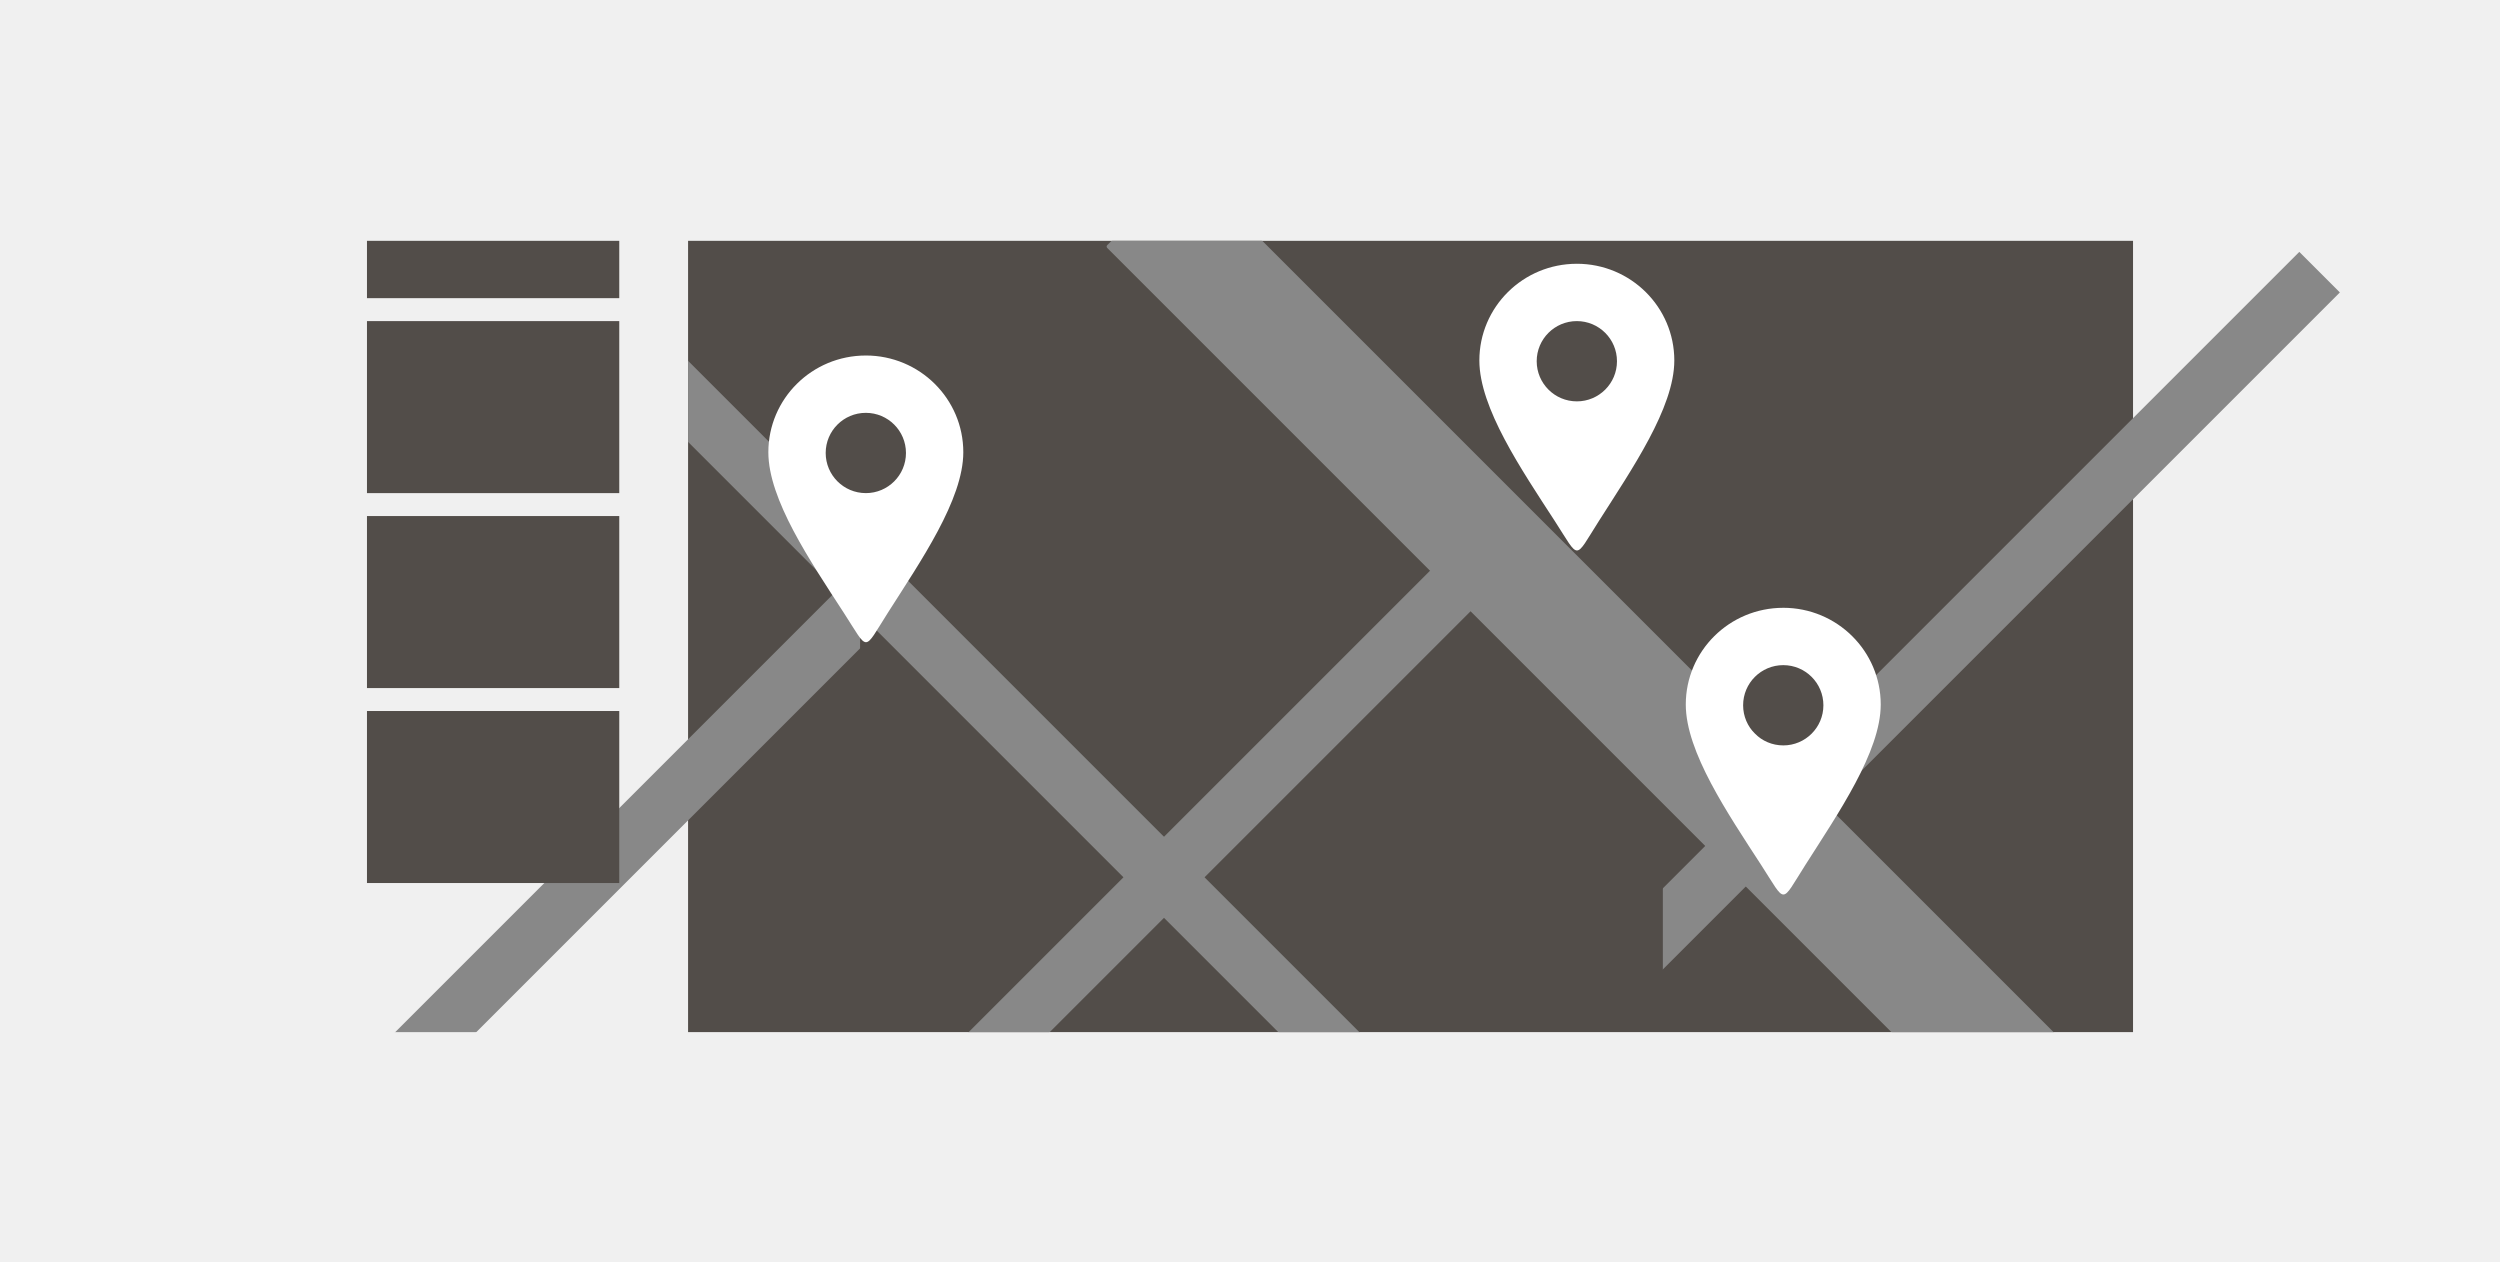
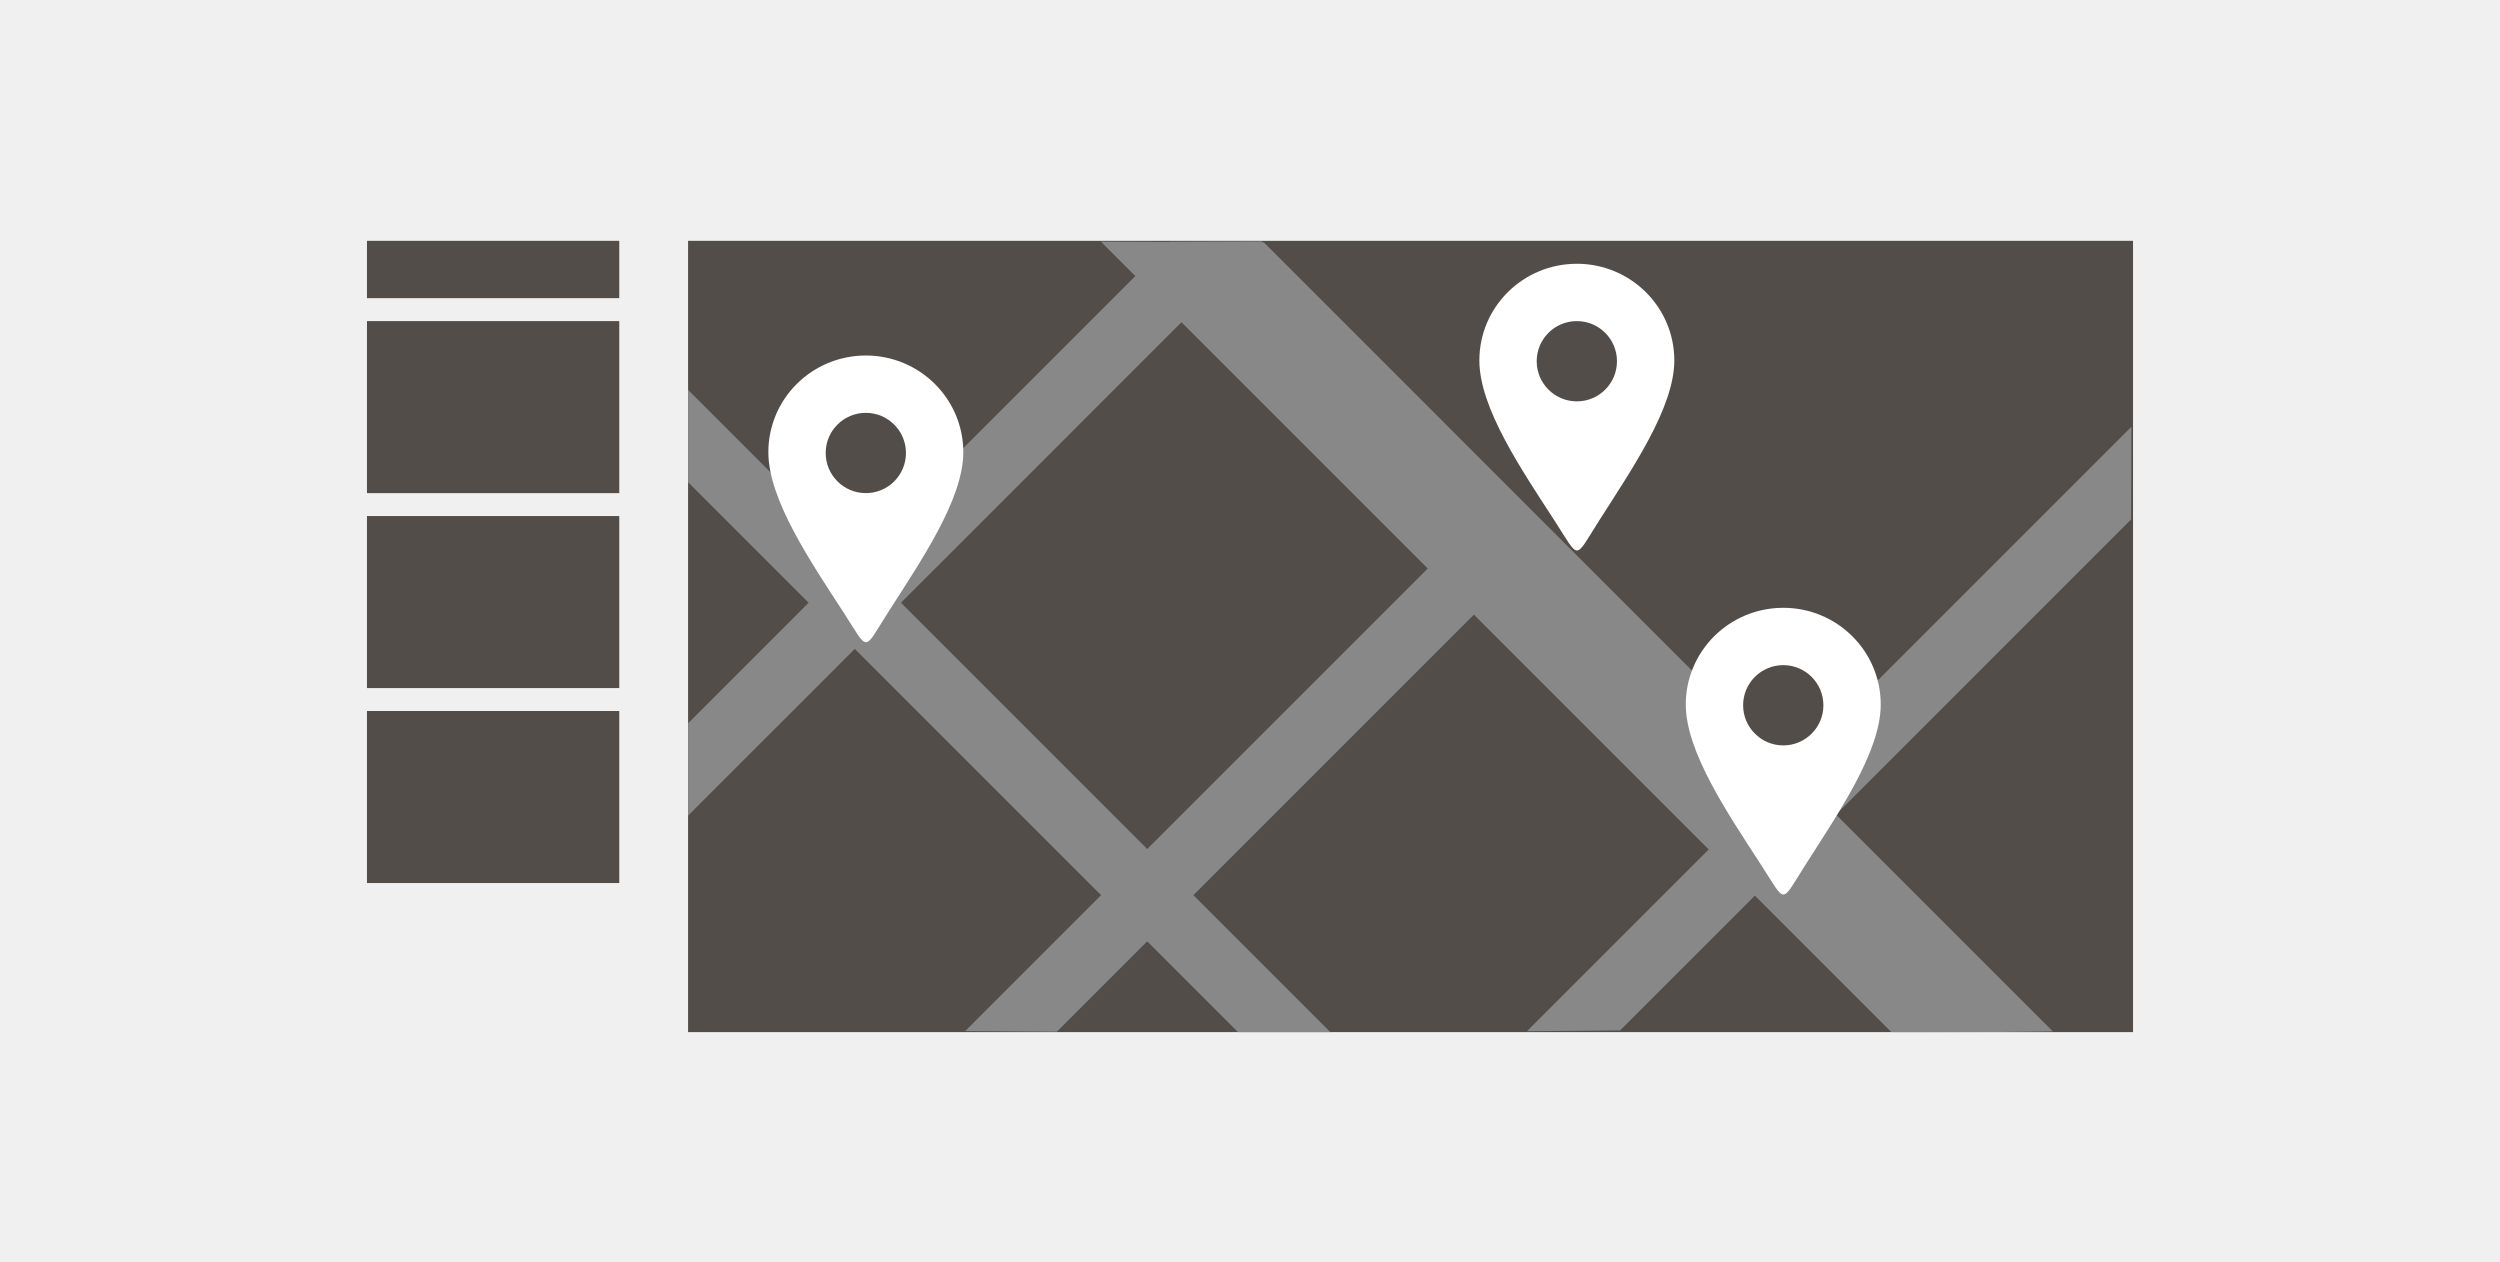
<svg xmlns="http://www.w3.org/2000/svg" xmlns:xlink="http://www.w3.org/1999/xlink" width="218" height="110" viewBox="0 0 218 110">
  <defs>
    <rect id="store-finder-a" width="126" height="69" />
  </defs>
  <g fill="none" fill-rule="evenodd">
    <g transform="translate(60 21)">
      <mask id="store-finder-b" fill="#fff">
        <use xlink:href="#store-finder-a" />
      </mask>
      <use fill="#524D49" xlink:href="#store-finder-a" />
-       <path stroke="#888" stroke-linecap="square" stroke-width="10" d="M43.5,0.5 L113.5,70.5" mask="url(#store-finder-b)" />
-       <path stroke="#888" stroke-linecap="square" stroke-width="5" d="M-13.5,0.5 L56.5,70.5" mask="url(#store-finder-b)" />
-       <path stroke="#888" stroke-linecap="square" stroke-width="5" d="M0.5,26.5 L70.5,96.5" mask="url(#store-finder-b)" transform="matrix(-1 0 0 1 71 0)" />
-       <path stroke="#888" stroke-linecap="square" stroke-width="5" d="M70.5,4.5 L140.5,74.5" mask="url(#store-finder-b)" transform="matrix(-1 0 0 1 211 0)" />
-       <path stroke="#888" stroke-linecap="square" stroke-width="5" d="M-27.5,4.5 L42.5,74.5" mask="url(#store-finder-b)" transform="matrix(-1 0 0 1 15 0)" />
+       <path fill="#888" fill-rule="nonzero" d="M96.071,46 L125.857,16.214 L125.834,24.29 L100.098,50.027 L119.009,68.938 L105.03,69.101 L93.027,57.098 L92.16,57.965 L81.268,68.856 L73.147,68.924 L89,53.071 L68.527,32.598 L44.066,57.058 L60.079,73.071 L56.071,77.117 L40.039,61.085 L32.16,68.965 L24.161,68.91 L36.013,57.058 L14.539,35.585 L6.16,43.965 L-18.824,68.948 L-26.914,68.985 L10.513,31.558 L-21,0.046 L-16.992,-4 L14.539,27.532 L39,3.071 L36,0.071 L41.978,0.094 L41.994,0.077 L50.079,0.046 L50.001,0.124 L50.196,0.124 L96.071,46 Z M40.039,53.032 L64.5,28.571 L43.027,7.098 L18.566,31.558 L40.039,53.032 Z" mask="url(#store-finder-b)" />
    </g>
    <path fill="#FFF" d="M155.499 53.001C150.805 53.001 147 56.773 147 61.433 147 65.565 150.667 70.944 153.581 75.439 155.789 78.844 155.239 78.864 157.418 75.439 160.276 70.944 164 65.565 164 61.434 164 56.776 160.195 53 155.499 53M155.5 64.999C153.568 64.999 152 63.432 152 61.499 152 59.565 153.568 58 155.5 58 157.433 58 159 59.566 159 61.5 159 63.434 157.433 65 155.5 65M137.499 23.001C132.805 23.001 129 26.773 129 31.433 129 35.565 132.667 40.944 135.581 45.439 137.789 48.844 137.239 48.864 139.418 45.439 142.276 40.944 146 35.565 146 31.434 146 26.776 142.195 23 137.499 23M137.5 34.999C135.568 34.999 134 33.432 134 31.499 134 29.565 135.568 28 137.5 28 139.433 28 141 29.566 141 31.5 141 33.434 139.433 35 137.5 35M75.499 31.001C70.805 31.001 67 34.773 67 39.433 67 43.565 70.667 48.944 73.581 53.439 75.789 56.844 75.239 56.864 77.418 53.439 80.276 48.944 84 43.565 84 39.434 84 34.776 80.195 31 75.499 31M75.5 42.999C73.568 42.999 72 41.432 72 39.499 72 37.565 73.568 36 75.5 36 77.433 36 79 37.566 79 39.5 79 41.434 77.433 43 75.5 43" />
    <rect width="22" height="15" x="32" y="28" fill="#524D49" />
    <rect width="22" height="15" x="32" y="45" fill="#524D49" />
    <rect width="22" height="15" x="32" y="62" fill="#524D49" />
    <rect width="22" height="5" x="32" y="21" fill="#524D49" />
  </g>
</svg>
